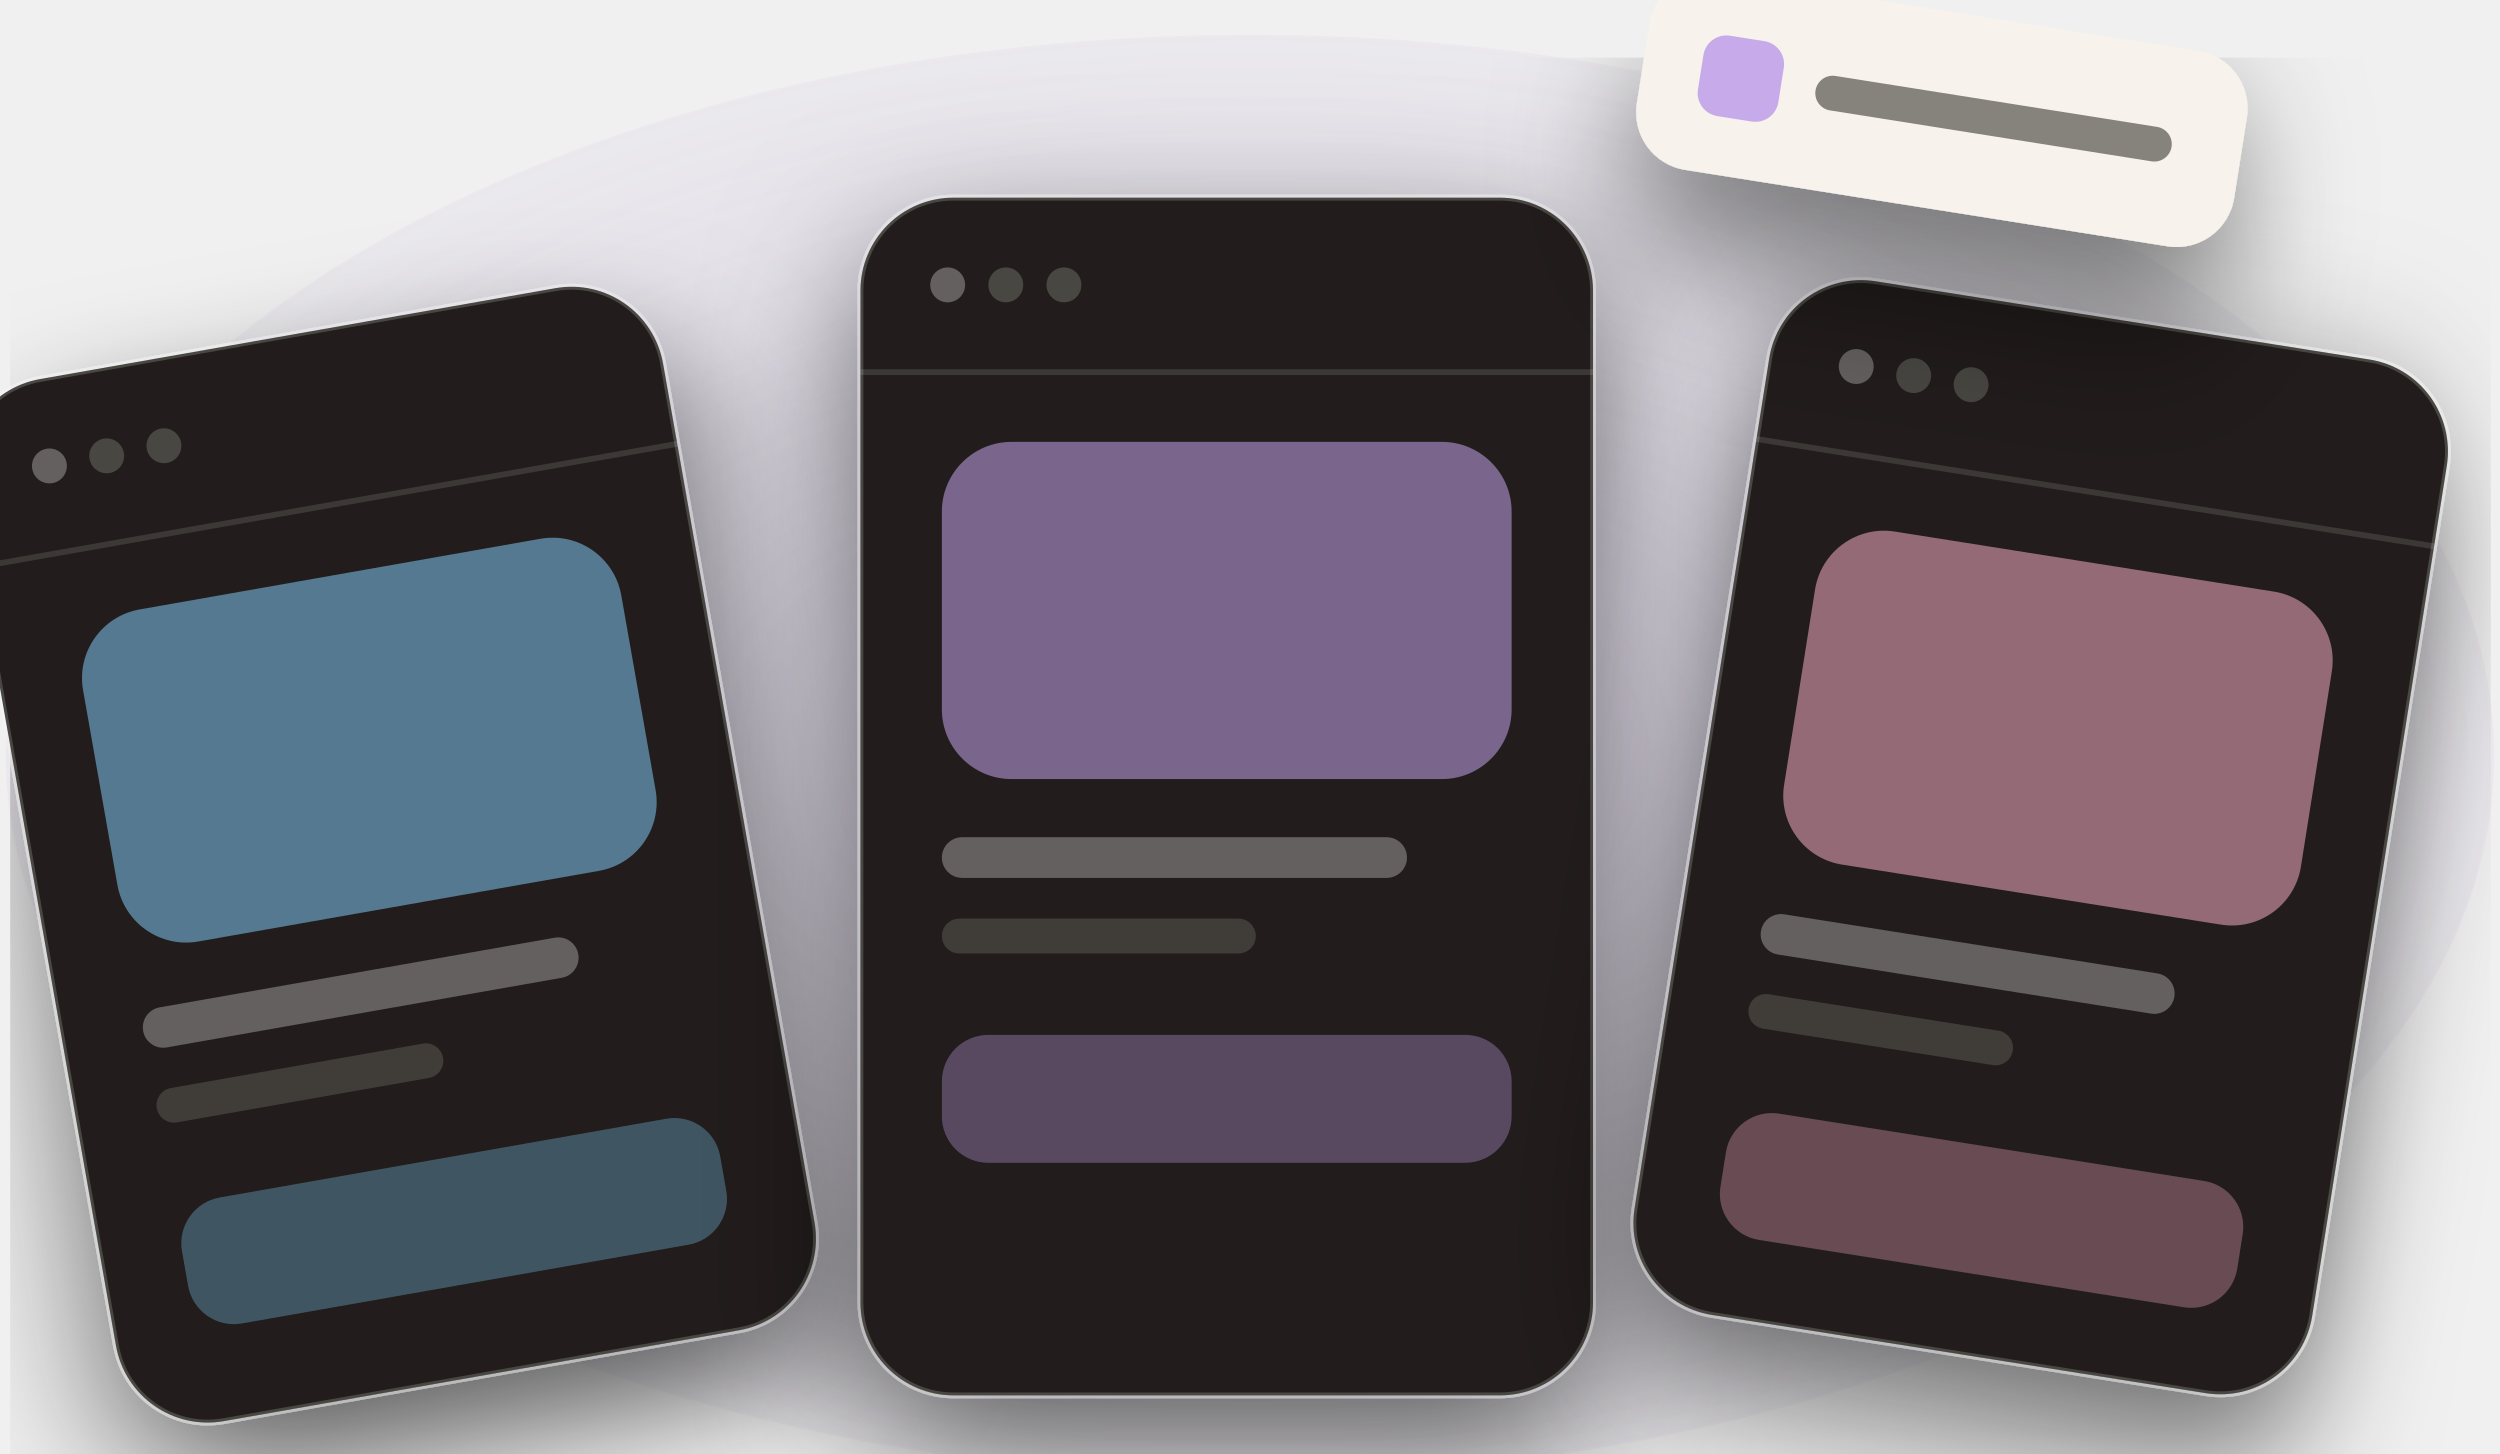
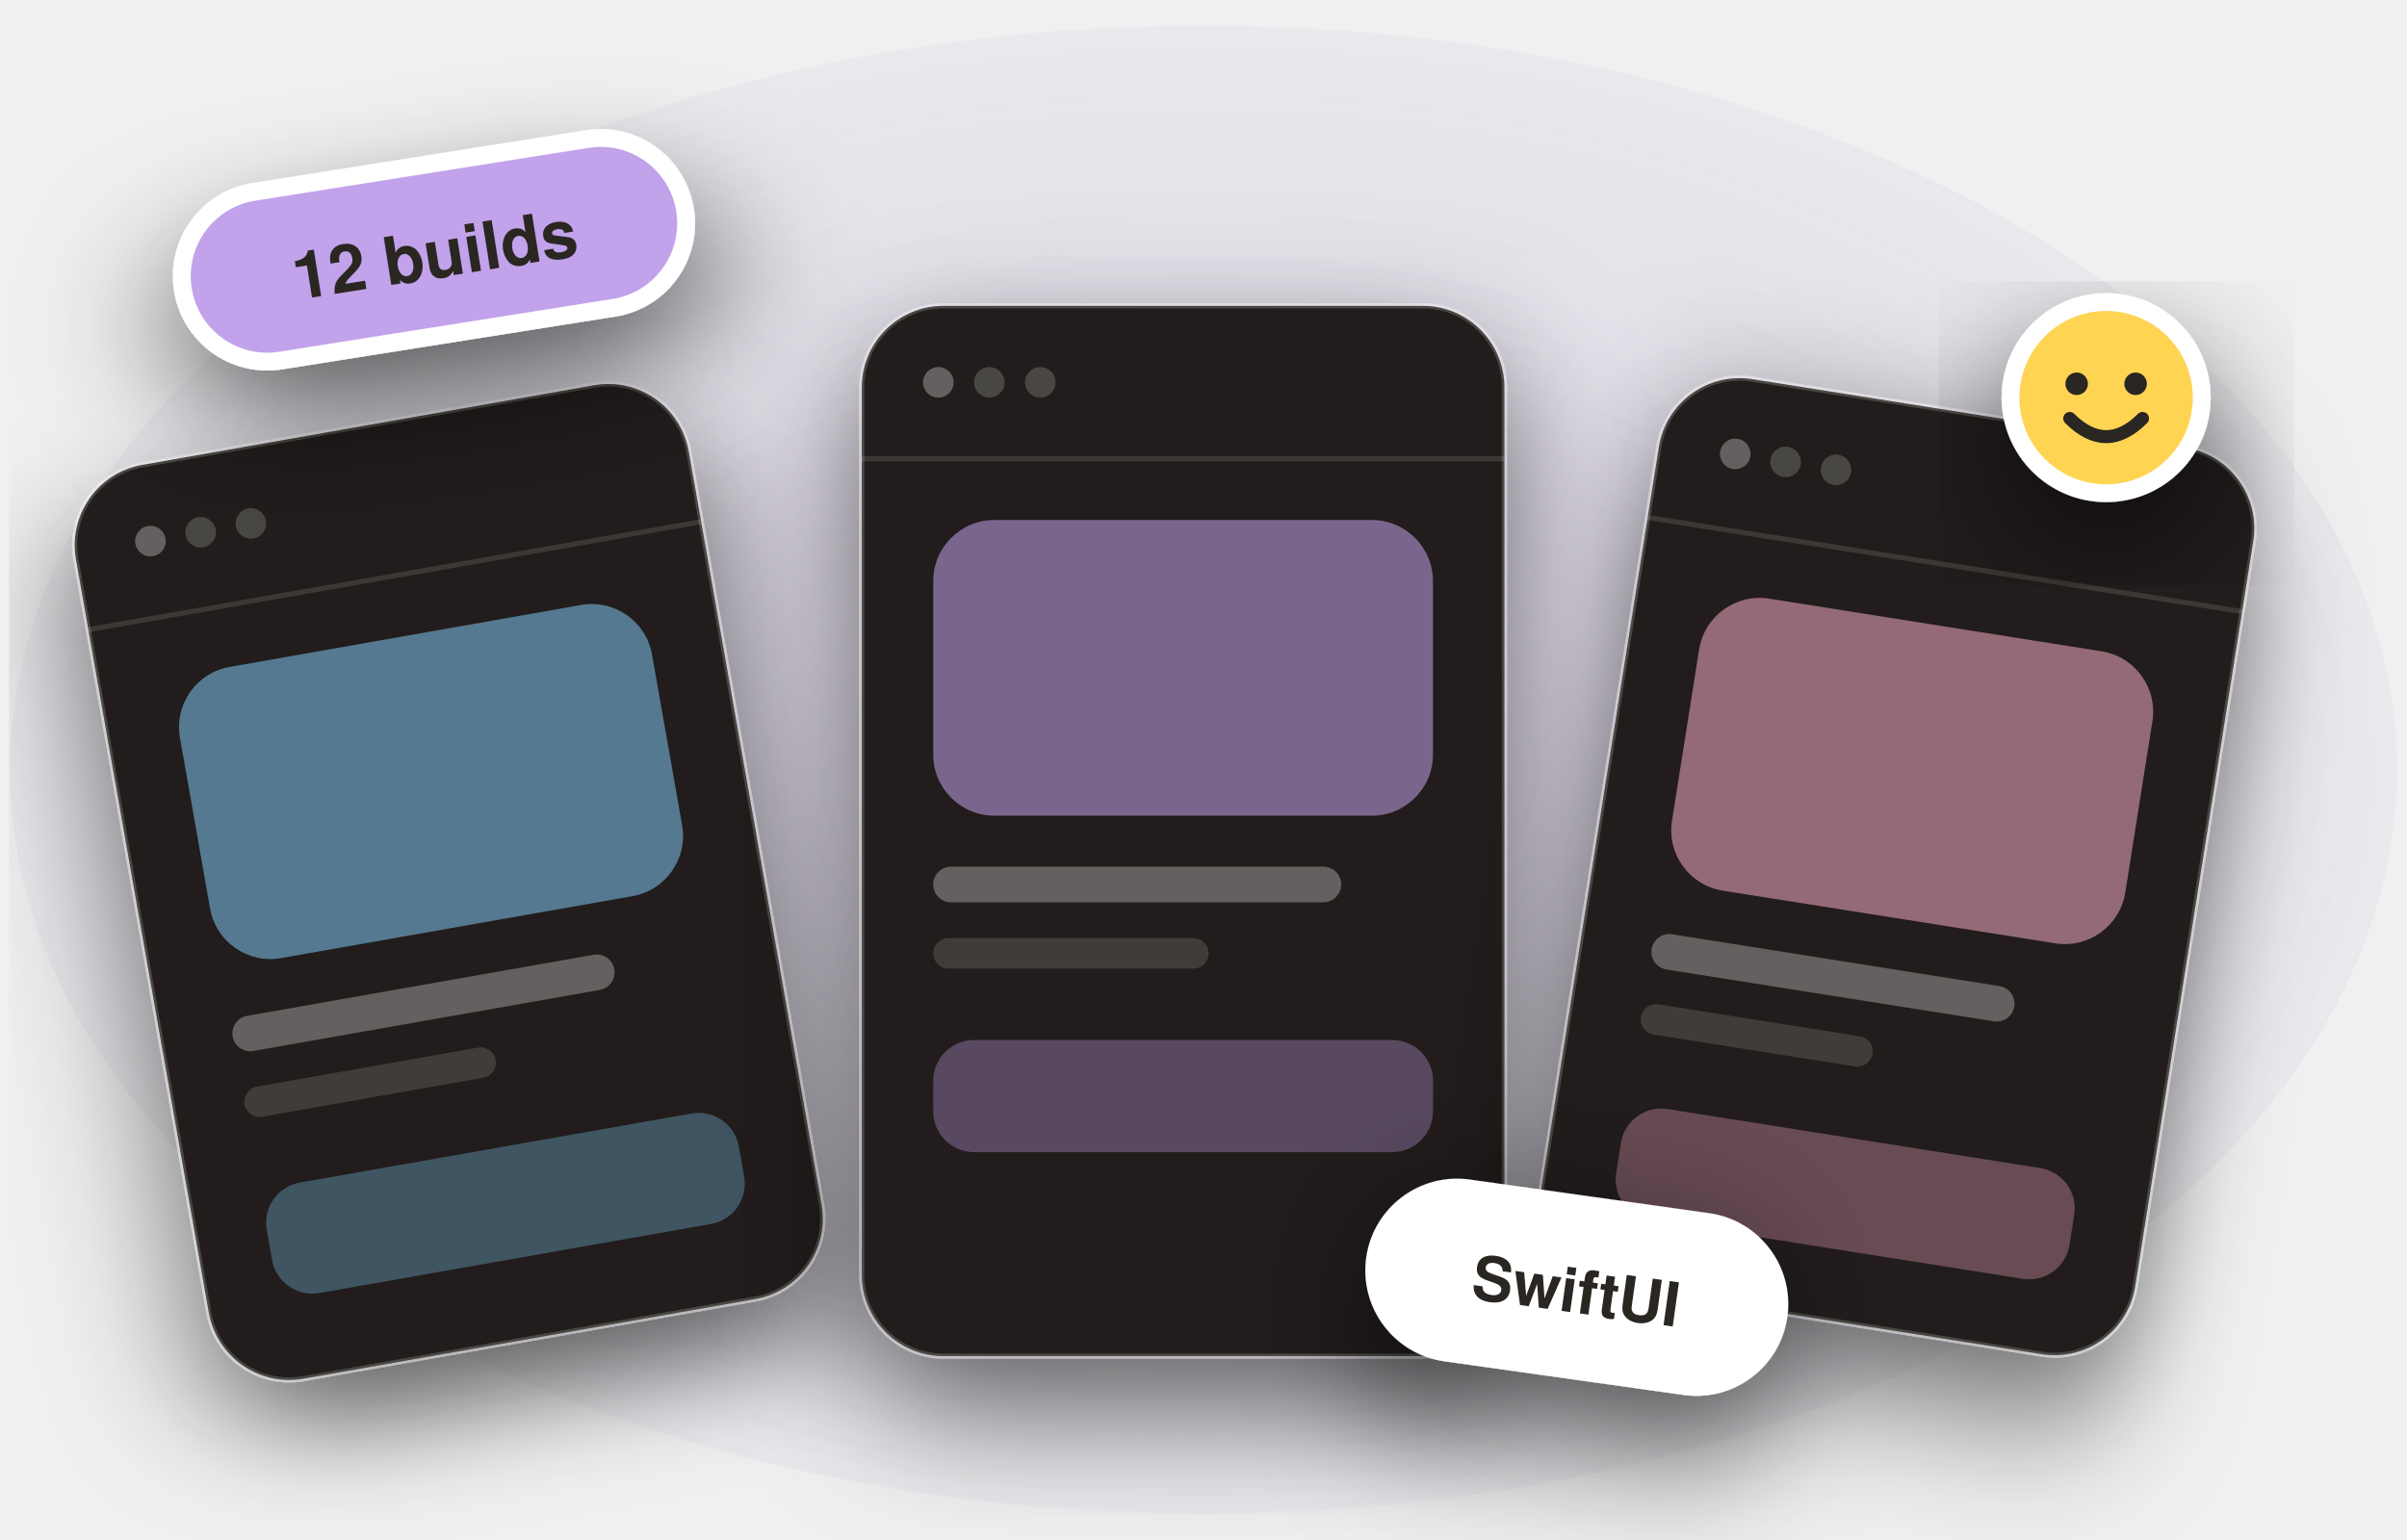
- <svg xmlns="http://www.w3.org/2000/svg" viewBox="0 0 430 250" width="430" height="250">
+ <svg xmlns="http://www.w3.org/2000/svg" viewBox="0 0 472 302" width="472" height="302">
  <defs>
    <filter id="d" x="-30%" y="-30%" width="170%" height="170%">
      <feDropShadow dx="0" dy="10" stdDeviation="13" flood-color="#000000" flood-opacity="0.6" />
    </filter>
    <radialGradient id="g" cx="50%" cy="50%" r="62%">
      <stop offset="0" stop-color="#C2A2EA" stop-opacity="0.24" />
      <stop offset="1" stop-color="#63479A" stop-opacity="0" />
    </radialGradient>
  </defs>
-   <ellipse cx="215" cy="130" rx="214" ry="124" fill="url(#g)" />
-   <g transform="rotate(-10 67.0 147.0)" filter="url(#d)">
-     <rect x="6" y="56" width="122" height="182" rx="16" fill="#211D1A" stroke="#FFFFFF" stroke-opacity="0.18" />
-     <circle cx="21" cy="71" r="3" fill="#FFFFFF" fill-opacity="0.3" />
-     <circle cx="31" cy="71" r="3" fill="#FFFFFF" fill-opacity="0.18" />
-     <circle cx="41" cy="71" r="3" fill="#FFFFFF" fill-opacity="0.18" />
-     <line x1="6" y1="86" x2="128" y2="86" stroke="#FFFFFF" stroke-opacity="0.12" />
-     <rect x="20" y="98" width="94" height="58" rx="12" fill="#7EC4F0" fill-opacity="0.55" />
-     <rect x="20" y="166" width="76" height="7" rx="3.5" fill="#FFFFFF" fill-opacity="0.3" />
-     <rect x="20" y="180" width="50" height="6" rx="3.0" fill="#FFFFFF" fill-opacity="0.14" />
-     <rect x="20" y="200" width="94" height="22" rx="8" fill="#7EC4F0" fill-opacity="0.34" />
-   </g>
-   <g transform="rotate(0 211.0 137.0)" filter="url(#d)">
-     <rect x="148" y="34" width="126" height="206" rx="16" fill="#211D1A" stroke="#FFFFFF" stroke-opacity="0.18" />
-     <circle cx="163" cy="49" r="3" fill="#FFFFFF" fill-opacity="0.3" />
-     <circle cx="173" cy="49" r="3" fill="#FFFFFF" fill-opacity="0.18" />
-     <circle cx="183" cy="49" r="3" fill="#FFFFFF" fill-opacity="0.18" />
-     <line x1="148" y1="64" x2="274" y2="64" stroke="#FFFFFF" stroke-opacity="0.12" />
-     <rect x="162" y="76" width="98" height="58" rx="12" fill="#C2A2EA" fill-opacity="0.55" />
-     <rect x="162" y="144" width="80" height="7" rx="3.5" fill="#FFFFFF" fill-opacity="0.3" />
-     <rect x="162" y="158" width="54" height="6" rx="3.0" fill="#FFFFFF" fill-opacity="0.14" />
-     <rect x="162" y="178" width="98" height="22" rx="8" fill="#C2A2EA" fill-opacity="0.34" />
-   </g>
-   <g transform="rotate(9 351.0 144.0)" filter="url(#d)">
-     <rect x="292" y="54" width="118" height="180" rx="16" fill="#211D1A" stroke="#FFFFFF" stroke-opacity="0.18" />
-     <circle cx="307" cy="69" r="3" fill="#FFFFFF" fill-opacity="0.3" />
-     <circle cx="317" cy="69" r="3" fill="#FFFFFF" fill-opacity="0.18" />
-     <circle cx="327" cy="69" r="3" fill="#FFFFFF" fill-opacity="0.18" />
-     <line x1="292" y1="84" x2="410" y2="84" stroke="#FFFFFF" stroke-opacity="0.12" />
-     <rect x="306" y="96" width="90" height="58" rx="12" fill="#F0A9C0" fill-opacity="0.55" />
-     <rect x="306" y="164" width="72" height="7" rx="3.5" fill="#FFFFFF" fill-opacity="0.3" />
-     <rect x="306" y="178" width="46" height="6" rx="3.0" fill="#FFFFFF" fill-opacity="0.14" />
-     <rect x="306" y="198" width="90" height="22" rx="8" fill="#F0A9C0" fill-opacity="0.34" />
-   </g>
-   <g transform="rotate(9 334.0 19)" filter="url(#d)">
-     <rect x="282" y="2" width="104" height="34" rx="10" fill="#F7F3EC" />
-     <rect x="292" y="12" width="14" height="14" rx="4" fill="#C2A2EA" fill-opacity="0.9" />
-     <rect x="312" y="16" width="62" height="6" rx="3.0" fill="#2A2521" fill-opacity="0.55" />
+   <ellipse cx="236" cy="151" rx="234" ry="146" fill="url(#g)" />
+   <g transform="translate(21 26)">
+     <g transform="rotate(-10 67.0 147.0)" filter="url(#d)">
+       <rect x="6" y="56" width="122" height="182" rx="16" fill="#211D1A" stroke="#FFFFFF" stroke-opacity="0.18" />
+       <circle cx="21" cy="71" r="3" fill="#FFFFFF" fill-opacity="0.3" />
+       <circle cx="31" cy="71" r="3" fill="#FFFFFF" fill-opacity="0.18" />
+       <circle cx="41" cy="71" r="3" fill="#FFFFFF" fill-opacity="0.18" />
+       <line x1="6" y1="86" x2="128" y2="86" stroke="#FFFFFF" stroke-opacity="0.12" />
+       <rect x="20" y="98" width="94" height="58" rx="12" fill="#7EC4F0" fill-opacity="0.55" />
+       <rect x="20" y="166" width="76" height="7" rx="3.5" fill="#FFFFFF" fill-opacity="0.3" />
+       <rect x="20" y="180" width="50" height="6" rx="3.0" fill="#FFFFFF" fill-opacity="0.14" />
+       <rect x="20" y="200" width="94" height="22" rx="8" fill="#7EC4F0" fill-opacity="0.34" />
+     </g>
+     <g transform="rotate(0 211.0 137.0)" filter="url(#d)">
+       <rect x="148" y="34" width="126" height="206" rx="16" fill="#211D1A" stroke="#FFFFFF" stroke-opacity="0.18" />
+       <circle cx="163" cy="49" r="3" fill="#FFFFFF" fill-opacity="0.3" />
+       <circle cx="173" cy="49" r="3" fill="#FFFFFF" fill-opacity="0.18" />
+       <circle cx="183" cy="49" r="3" fill="#FFFFFF" fill-opacity="0.18" />
+       <line x1="148" y1="64" x2="274" y2="64" stroke="#FFFFFF" stroke-opacity="0.12" />
+       <rect x="162" y="76" width="98" height="58" rx="12" fill="#C2A2EA" fill-opacity="0.55" />
+       <rect x="162" y="144" width="80" height="7" rx="3.5" fill="#FFFFFF" fill-opacity="0.3" />
+       <rect x="162" y="158" width="54" height="6" rx="3.0" fill="#FFFFFF" fill-opacity="0.14" />
+       <rect x="162" y="178" width="98" height="22" rx="8" fill="#C2A2EA" fill-opacity="0.34" />
+     </g>
+     <g transform="rotate(9 351.0 144.0)" filter="url(#d)">
+       <rect x="292" y="54" width="118" height="180" rx="16" fill="#211D1A" stroke="#FFFFFF" stroke-opacity="0.18" />
+       <circle cx="307" cy="69" r="3" fill="#FFFFFF" fill-opacity="0.3" />
+       <circle cx="317" cy="69" r="3" fill="#FFFFFF" fill-opacity="0.18" />
+       <circle cx="327" cy="69" r="3" fill="#FFFFFF" fill-opacity="0.18" />
+       <line x1="292" y1="84" x2="410" y2="84" stroke="#FFFFFF" stroke-opacity="0.12" />
+       <rect x="306" y="96" width="90" height="58" rx="12" fill="#F0A9C0" fill-opacity="0.55" />
+       <rect x="306" y="164" width="72" height="7" rx="3.5" fill="#FFFFFF" fill-opacity="0.3" />
+       <rect x="306" y="178" width="46" height="6" rx="3.0" fill="#FFFFFF" fill-opacity="0.14" />
+       <rect x="306" y="198" width="90" height="22" rx="8" fill="#F0A9C0" fill-opacity="0.34" />
+     </g>
+     <g transform="rotate(-9 64.1 23.0)" filter="url(#d)">
+       <rect x="12.5" y="4.5" width="103.2" height="37" rx="18.5" fill="#FFFFFF" />
+       <rect x="16" y="8" width="96.2" height="30" rx="15.0" fill="#C2A2EA" />
+       <text x="64.1" y="28.5" text-anchor="middle" font-family="Helvetica Neue,Helvetica,Arial,sans-serif" font-size="13" font-weight="700" fill="#2A2521">12 builds</text>
+     </g>
+     <g transform="rotate(8 288.2 226.5)" filter="url(#d)">
+       <rect x="246.5" y="208.5" width="83.4" height="36" rx="18.0" fill="#FFFFFF" />
+       <rect x="250" y="212" width="76.4" height="29" rx="14.5" fill="#FFFFFF" />
+       <text x="288.2" y="231.5" text-anchor="middle" font-family="Helvetica Neue,Helvetica,Arial,sans-serif" font-size="12" font-weight="700" fill="#2A2521">SwiftUI</text>
+     </g>
+     <g filter="url(#d)">
+       <circle cx="392" cy="52" r="20.5" fill="#FFFFFF" />
+       <circle cx="392" cy="52" r="17" fill="#FFD452" />
+       <circle cx="386.22" cy="49.28" r="2.21" fill="#2A2521" />
+       <circle cx="397.78" cy="49.28" r="2.21" fill="#2A2521" />
+       <path d="M384.86 56.08q7.14 7.14 14.28 0" stroke="#2A2521" stroke-width="2.55" fill="none" stroke-linecap="round" />
+     </g>
  </g>
</svg>
